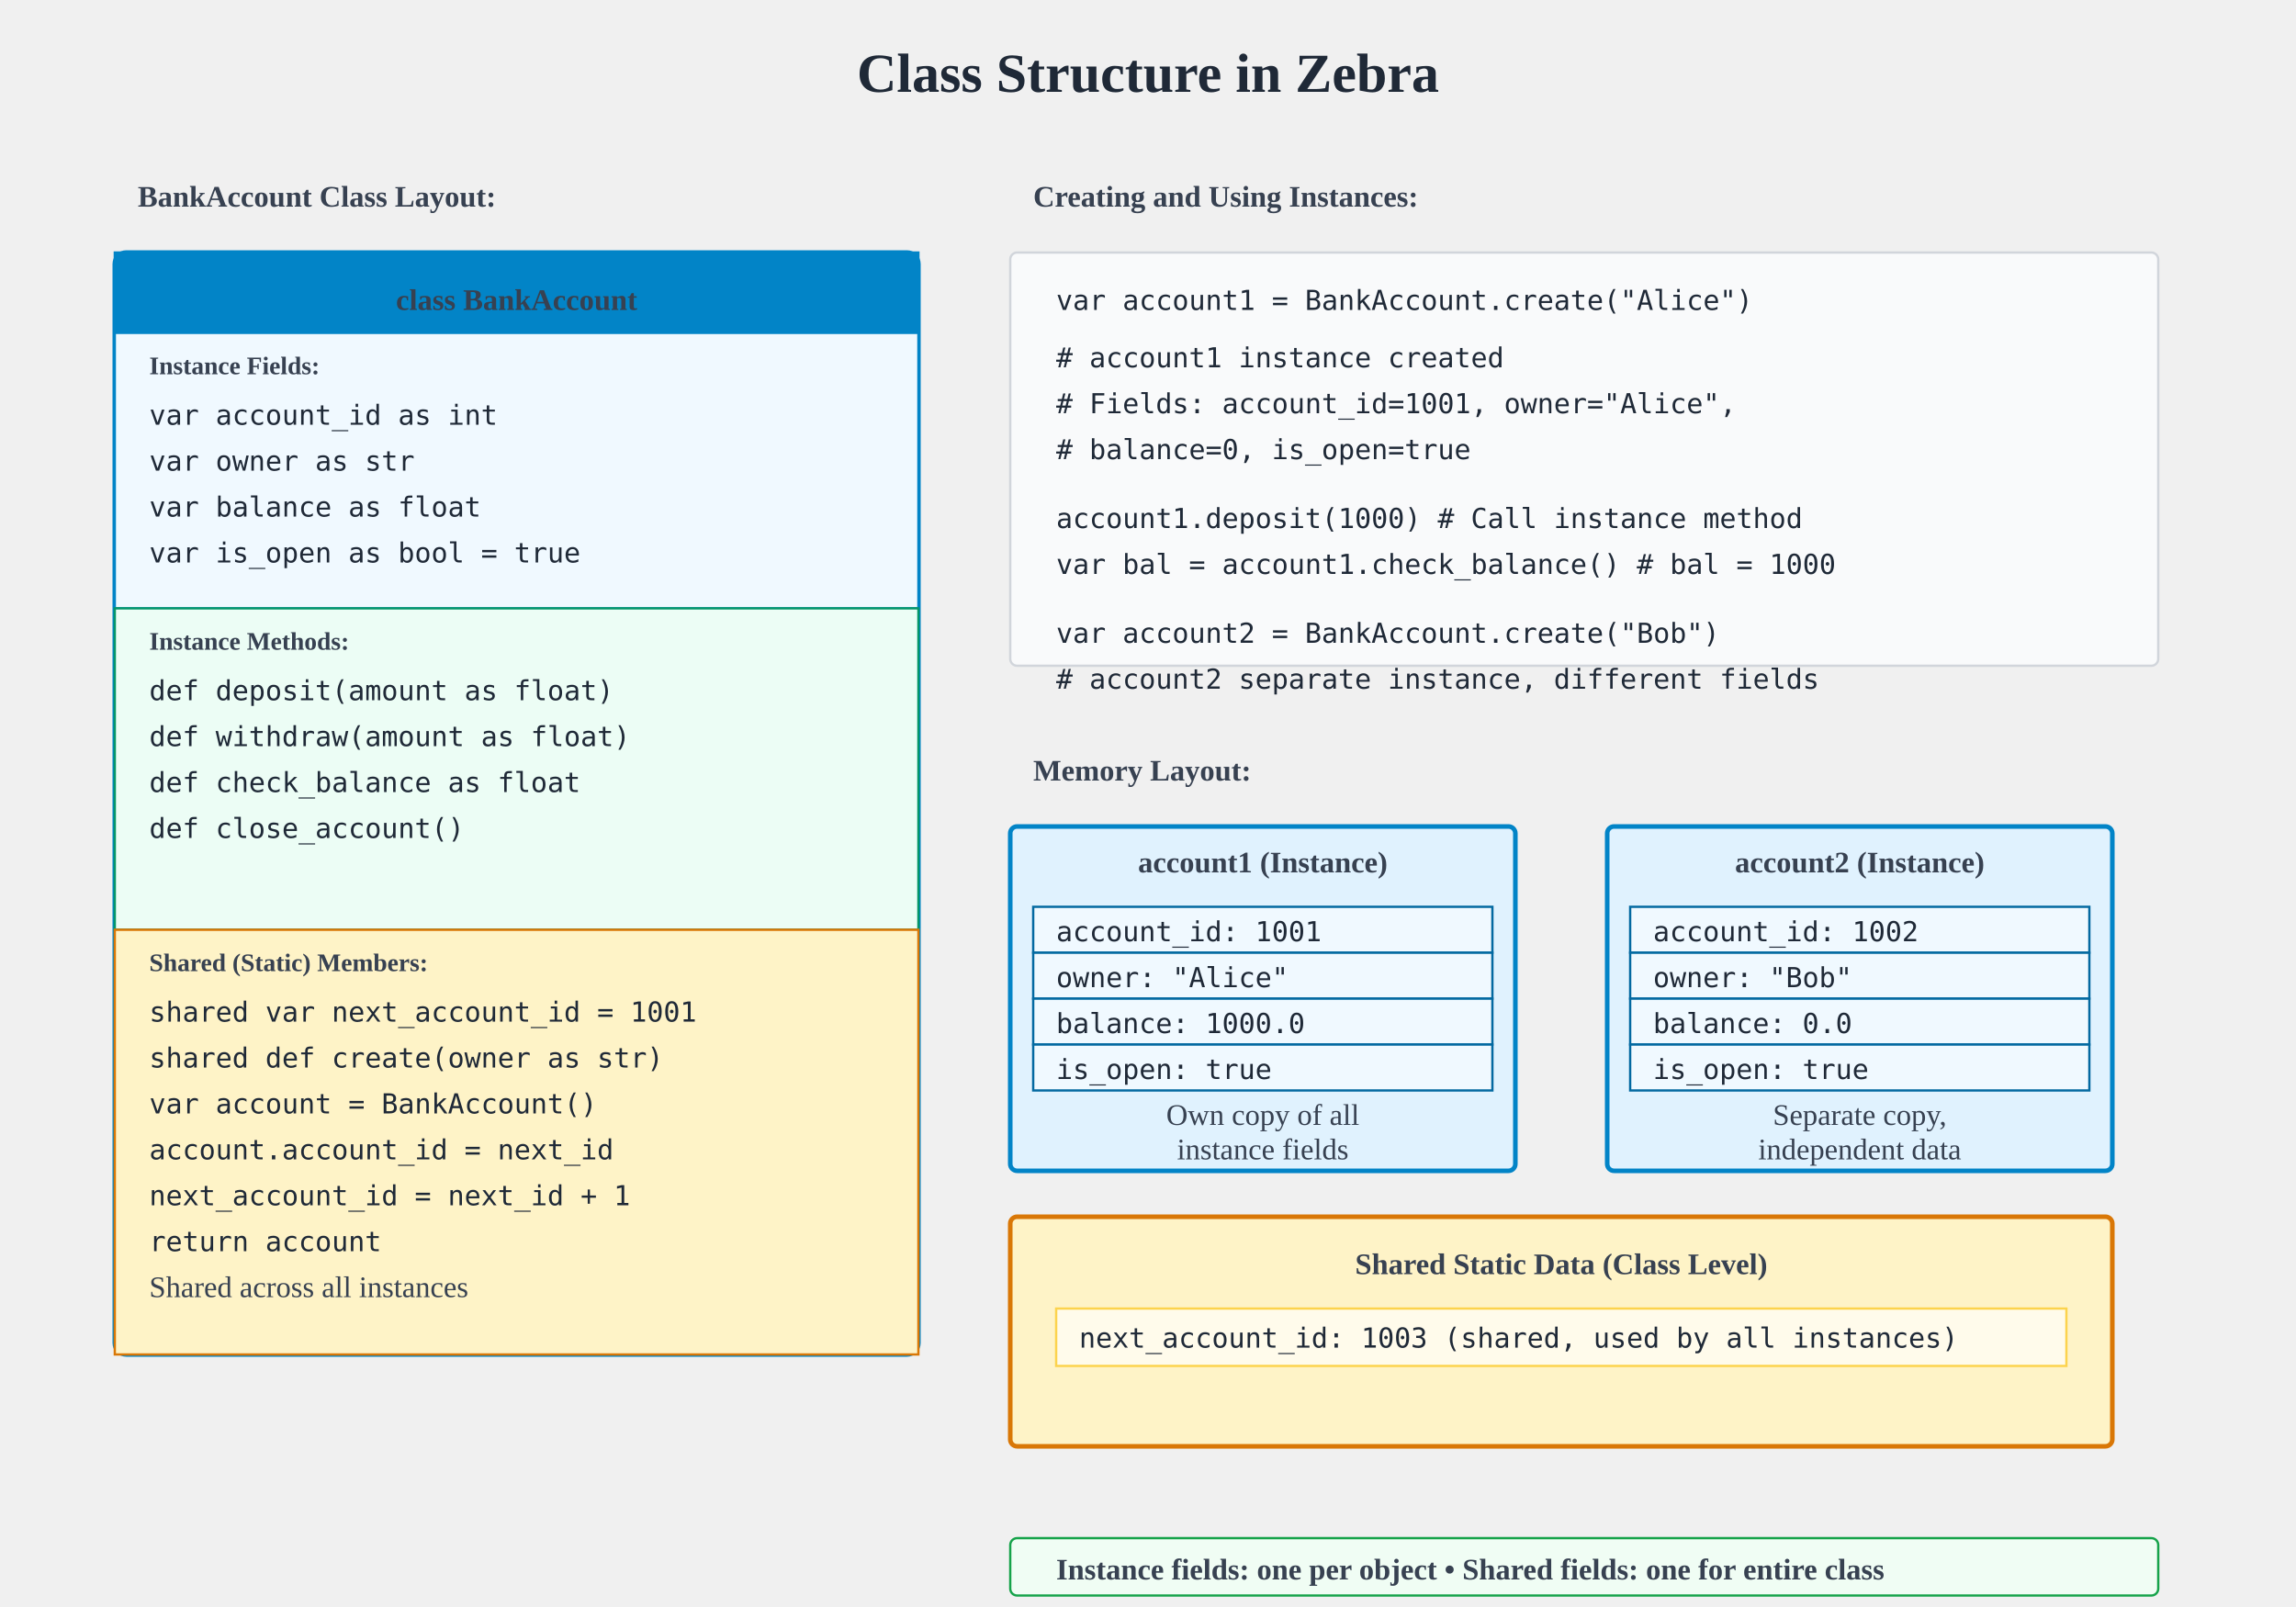
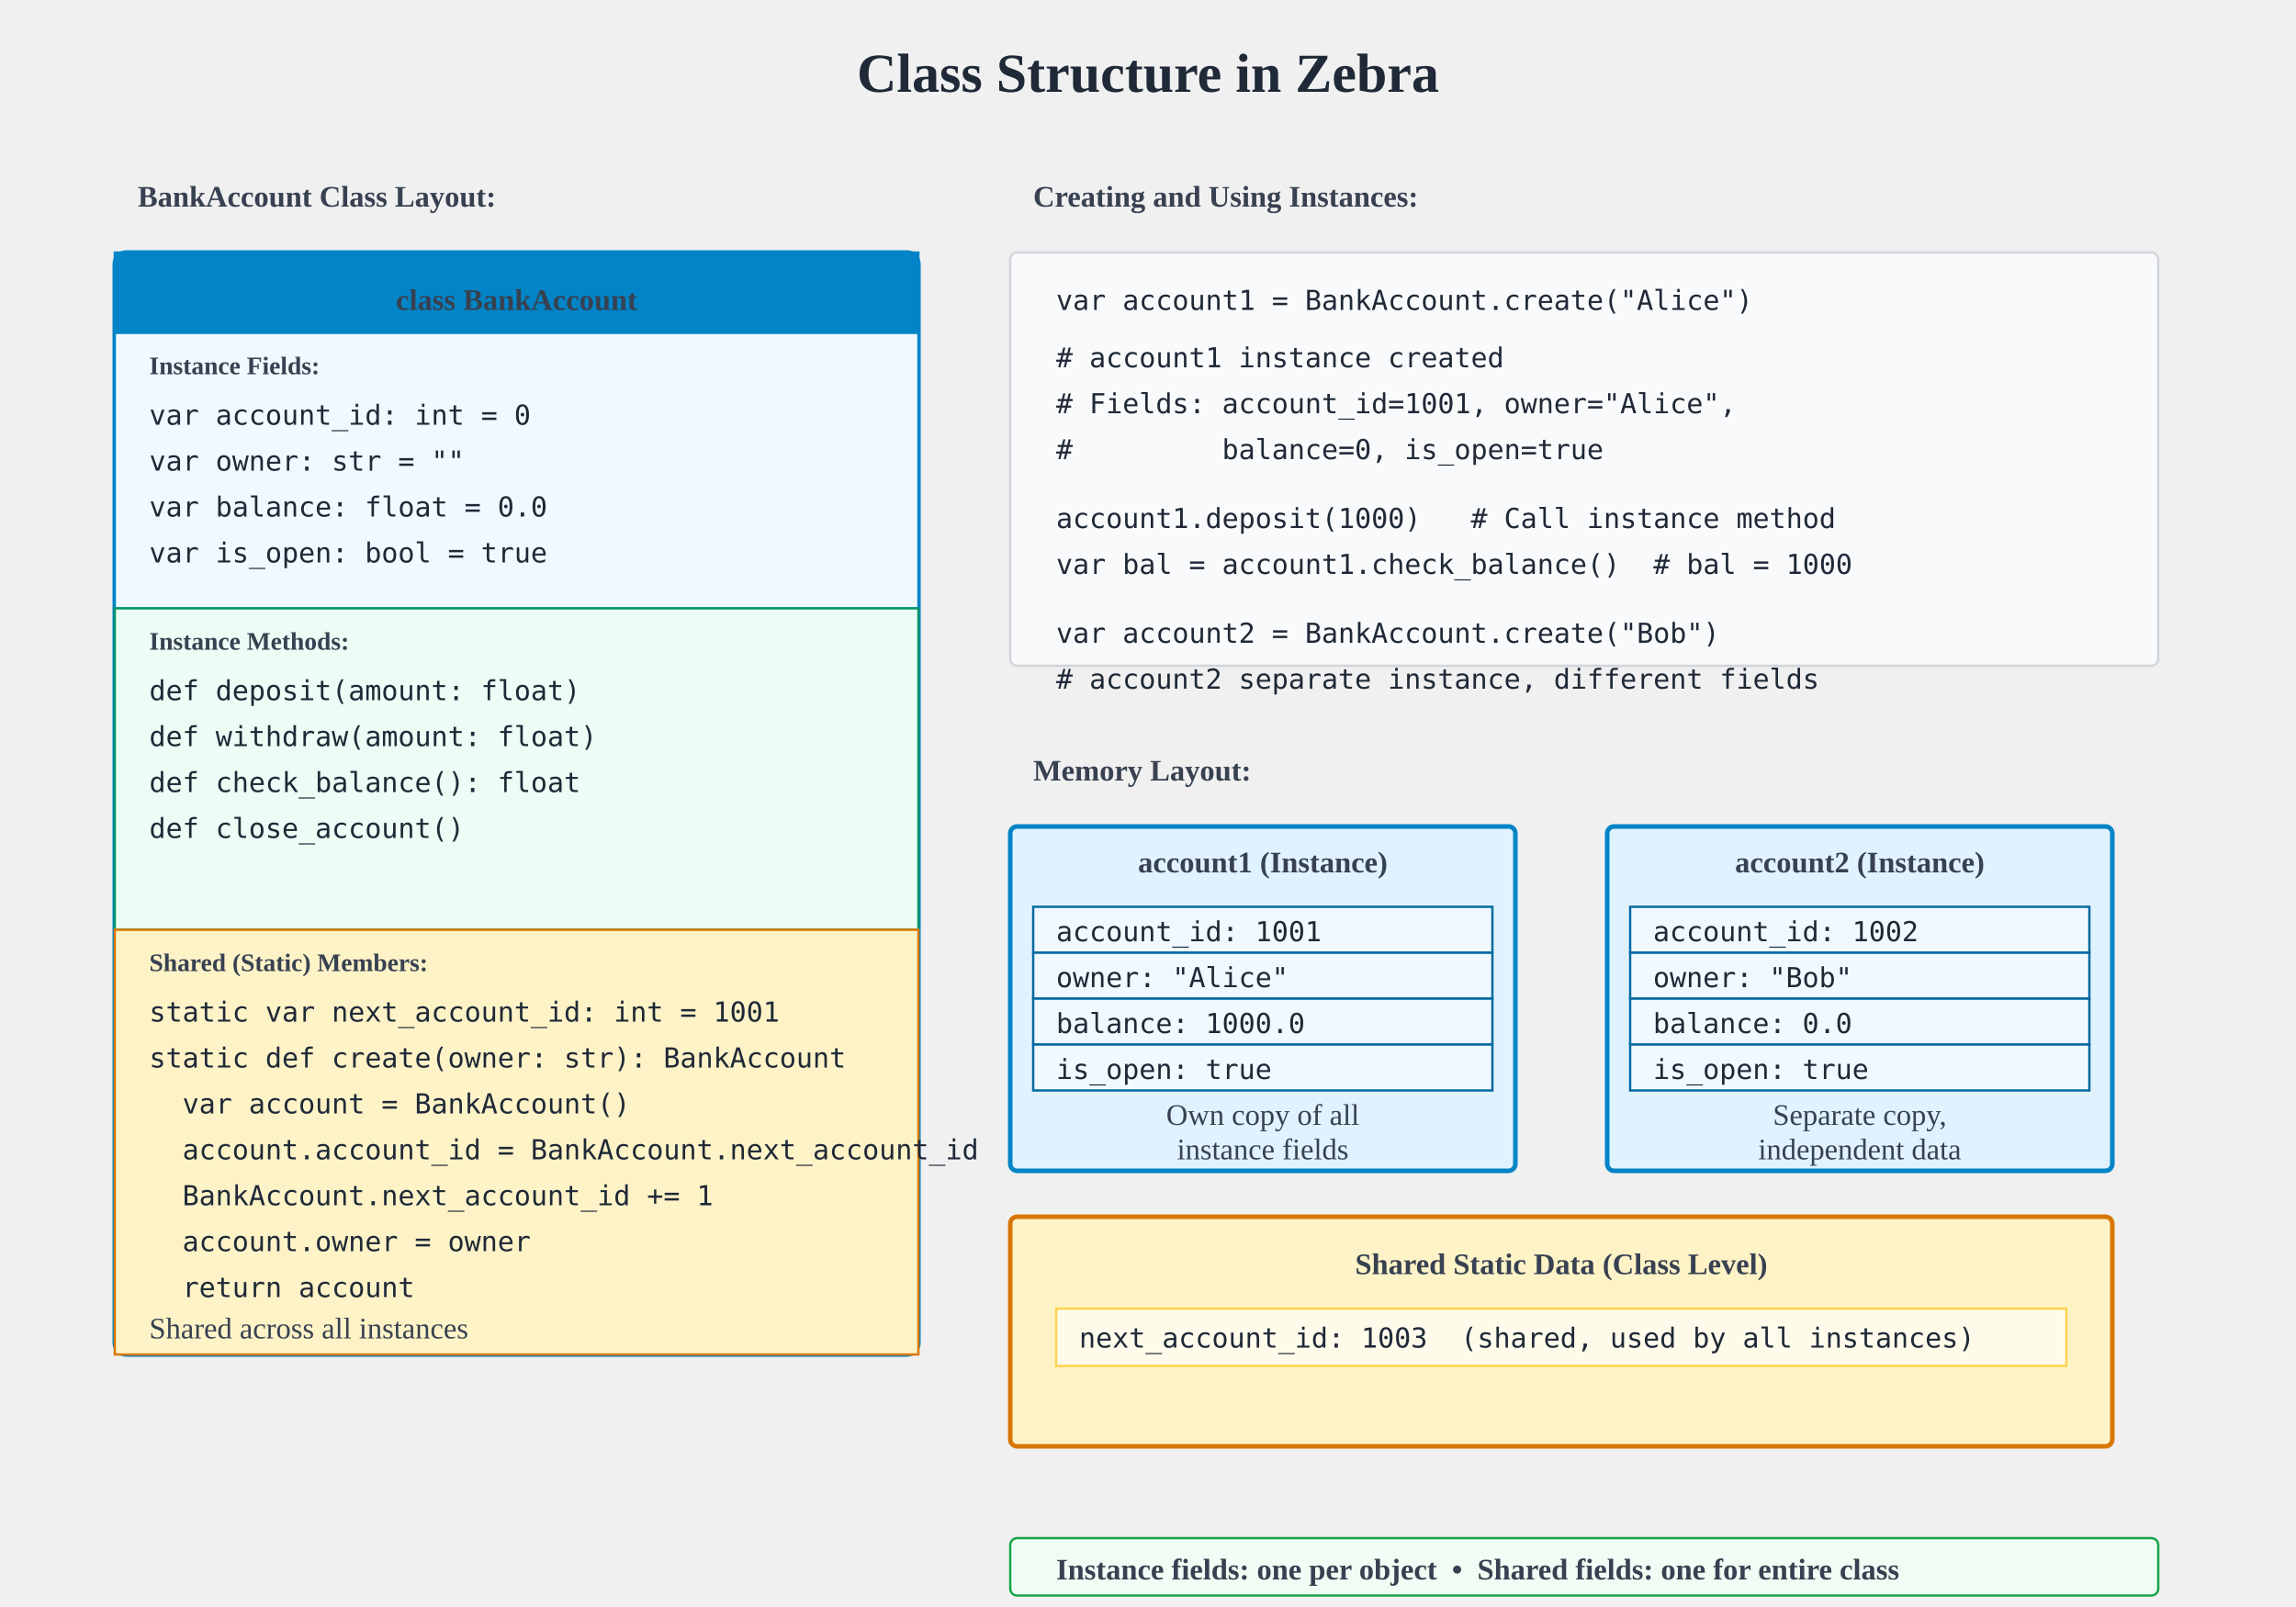
- <svg xmlns="http://www.w3.org/2000/svg" viewBox="0 0 1000 700">
+ <svg xmlns="http://www.w3.org/2000/svg" xml:space="preserve" viewBox="0 0 1000 700">
  <defs>
    <style>
      .title { font-size: 24px; font-weight: bold; fill: #1f2937; }
      .class-box { fill: #e0f2fe; stroke: #0284c7; stroke-width: 2; }
      .class-name { fill: #0284c7; stroke: #0284c7; }
      .fields-section { fill: #f0f9ff; stroke: #0284c7; stroke-width: 1; }
      .methods-section { fill: #ecfdf5; stroke: #059669; stroke-width: 1; }
      .shared-section { fill: #fef3c7; stroke: #d97706; stroke-width: 1; }
      .label { font-size: 13px; fill: #374151; }
      .code { font-size: 12px; fill: #1f2937; font-family: 'Monaco', monospace; }
      .section-title { font-size: 11px; font-weight: bold; fill: #374151; }
    </style>
  </defs>
  <text x="500" y="40" class="title" text-anchor="middle">Class Structure in Zebra</text>
  <g>
    <text x="60" y="90" class="label" font-weight="bold">BankAccount Class Layout:</text>
    <rect x="50" y="110" width="350" height="480" class="class-box" rx="5" />
    <rect x="50" y="110" width="350" height="35" class="class-name" rx="5,5,0,0" />
    <text x="225" y="135" class="label" text-anchor="middle" font-weight="bold" fill="white">class BankAccount</text>
    <rect x="50" y="145" width="350" height="120" class="fields-section" rx="0" />
    <text x="65" y="163" class="section-title">Instance Fields:</text>
-     <text x="65" y="185" class="code">var account_id as int</text>
-     <text x="65" y="205" class="code">var owner as str</text>
-     <text x="65" y="225" class="code">var balance as float</text>
-     <text x="65" y="245" class="code">var is_open as bool = true</text>
+     <text x="65" y="185" class="code">var account_id: int = 0</text>
+     <text x="65" y="205" class="code">var owner: str = ""</text>
+     <text x="65" y="225" class="code">var balance: float = 0.0</text>
+     <text x="65" y="245" class="code">var is_open: bool = true</text>
    <rect x="50" y="265" width="350" height="140" class="methods-section" rx="0" />
    <text x="65" y="283" class="section-title">Instance Methods:</text>
-     <text x="65" y="305" class="code">def deposit(amount as float)</text>
-     <text x="65" y="325" class="code">def withdraw(amount as float)</text>
-     <text x="65" y="345" class="code">def check_balance as float</text>
+     <text x="65" y="305" class="code">def deposit(amount: float)</text>
+     <text x="65" y="325" class="code">def withdraw(amount: float)</text>
+     <text x="65" y="345" class="code">def check_balance(): float</text>
    <text x="65" y="365" class="code">def close_account()</text>
    <rect x="50" y="405" width="350" height="185" class="shared-section" rx="0,0,5,5" />
    <text x="65" y="423" class="section-title">Shared (Static) Members:</text>
-     <text x="65" y="445" class="code">shared var next_account_id = 1001</text>
-     <text x="65" y="465" class="code">shared def create(owner as str)</text>
+     <text x="65" y="445" class="code">static var next_account_id: int = 1001</text>
+     <text x="65" y="465" class="code">static def create(owner: str): BankAccount</text>
    <text x="65" y="485" class="code">  var account = BankAccount()</text>
-     <text x="65" y="505" class="code">  account.account_id = next_id</text>
-     <text x="65" y="525" class="code">  next_account_id = next_id + 1</text>
-     <text x="65" y="545" class="code">  return account</text>
-     <text x="65" y="565" class="label" font-size="10" fill="#6b7280">Shared across all instances</text>
+     <text x="65" y="505" class="code">  account.account_id = BankAccount.next_account_id</text>
+     <text x="65" y="525" class="code">  BankAccount.next_account_id += 1</text>
+     <text x="65" y="545" class="code">  account.owner = owner
+     </text>
+     <text x="65" y="565" class="code">  return account</text>
+     <text x="65" y="583" class="label" font-size="10" fill="#6b7280">Shared across all instances</text>
  </g>
  <g>
    <text x="450" y="90" class="label" font-weight="bold">Creating and Using Instances:</text>
    <rect x="440" y="110" width="500" height="180" fill="#f9fafb" stroke="#d1d5db" stroke-width="1" rx="3" />
    <text x="460" y="135" class="code">var account1 = BankAccount.create("Alice")</text>
    <text x="460" y="160" class="code"># account1 instance created</text>
    <text x="460" y="180" class="code"># Fields: account_id=1001, owner="Alice",</text>
    <text x="460" y="200" class="code">#         balance=0, is_open=true</text>
    <text x="460" y="230" class="code">account1.deposit(1000)   # Call instance method</text>
    <text x="460" y="250" class="code">var bal = account1.check_balance()  # bal = 1000</text>
    <text x="460" y="280" class="code">var account2 = BankAccount.create("Bob")</text>
    <text x="460" y="300" class="code"># account2 separate instance, different fields</text>
  </g>
  <g>
    <text x="450" y="340" class="label" font-weight="bold">Memory Layout:</text>
    <g>
      <rect x="440" y="360" width="220" height="150" fill="#e0f2fe" stroke="#0284c7" stroke-width="2" rx="3" />
      <text x="550" y="380" class="label" text-anchor="middle" font-weight="bold">account1 (Instance)</text>
      <rect x="450" y="395" width="200" height="20" fill="#f0f9ff" stroke="#0369a1" stroke-width="1" />
      <text x="460" y="410" class="code">account_id: 1001</text>
      <rect x="450" y="415" width="200" height="20" fill="#f0f9ff" stroke="#0369a1" stroke-width="1" />
      <text x="460" y="430" class="code">owner: "Alice"</text>
      <rect x="450" y="435" width="200" height="20" fill="#f0f9ff" stroke="#0369a1" stroke-width="1" />
      <text x="460" y="450" class="code">balance: 1000.0</text>
      <rect x="450" y="455" width="200" height="20" fill="#f0f9ff" stroke="#0369a1" stroke-width="1" />
      <text x="460" y="470" class="code">is_open: true</text>
      <text x="550" y="490" class="label" text-anchor="middle" font-size="10" fill="#6b7280">Own copy of all</text>
      <text x="550" y="505" class="label" text-anchor="middle" font-size="10" fill="#6b7280">instance fields</text>
    </g>
    <g>
      <rect x="700" y="360" width="220" height="150" fill="#e0f2fe" stroke="#0284c7" stroke-width="2" rx="3" />
      <text x="810" y="380" class="label" text-anchor="middle" font-weight="bold">account2 (Instance)</text>
      <rect x="710" y="395" width="200" height="20" fill="#f0f9ff" stroke="#0369a1" stroke-width="1" />
      <text x="720" y="410" class="code">account_id: 1002</text>
      <rect x="710" y="415" width="200" height="20" fill="#f0f9ff" stroke="#0369a1" stroke-width="1" />
      <text x="720" y="430" class="code">owner: "Bob"</text>
      <rect x="710" y="435" width="200" height="20" fill="#f0f9ff" stroke="#0369a1" stroke-width="1" />
      <text x="720" y="450" class="code">balance: 0.0</text>
      <rect x="710" y="455" width="200" height="20" fill="#f0f9ff" stroke="#0369a1" stroke-width="1" />
      <text x="720" y="470" class="code">is_open: true</text>
      <text x="810" y="490" class="label" text-anchor="middle" font-size="10" fill="#6b7280">Separate copy,</text>
      <text x="810" y="505" class="label" text-anchor="middle" font-size="10" fill="#6b7280">independent data</text>
    </g>
    <g>
      <rect x="440" y="530" width="480" height="100" fill="#fef3c7" stroke="#d97706" stroke-width="2" rx="3" />
      <text x="680" y="555" class="label" text-anchor="middle" font-weight="bold">Shared Static Data (Class Level)</text>
      <rect x="460" y="570" width="440" height="25" fill="#fffbeb" stroke="#fcd34d" stroke-width="1" />
      <text x="470" y="587" class="code">next_account_id: 1003  (shared, used by all instances)</text>
    </g>
  </g>
  <g>
    <rect x="440" y="670" width="500" height="25" fill="#f0fdf4" stroke="#16a34a" stroke-width="1" rx="3" />
    <text x="460" y="688" class="label" font-weight="bold">Instance fields: one per object  •  Shared fields: one for entire class</text>
  </g>
</svg>
